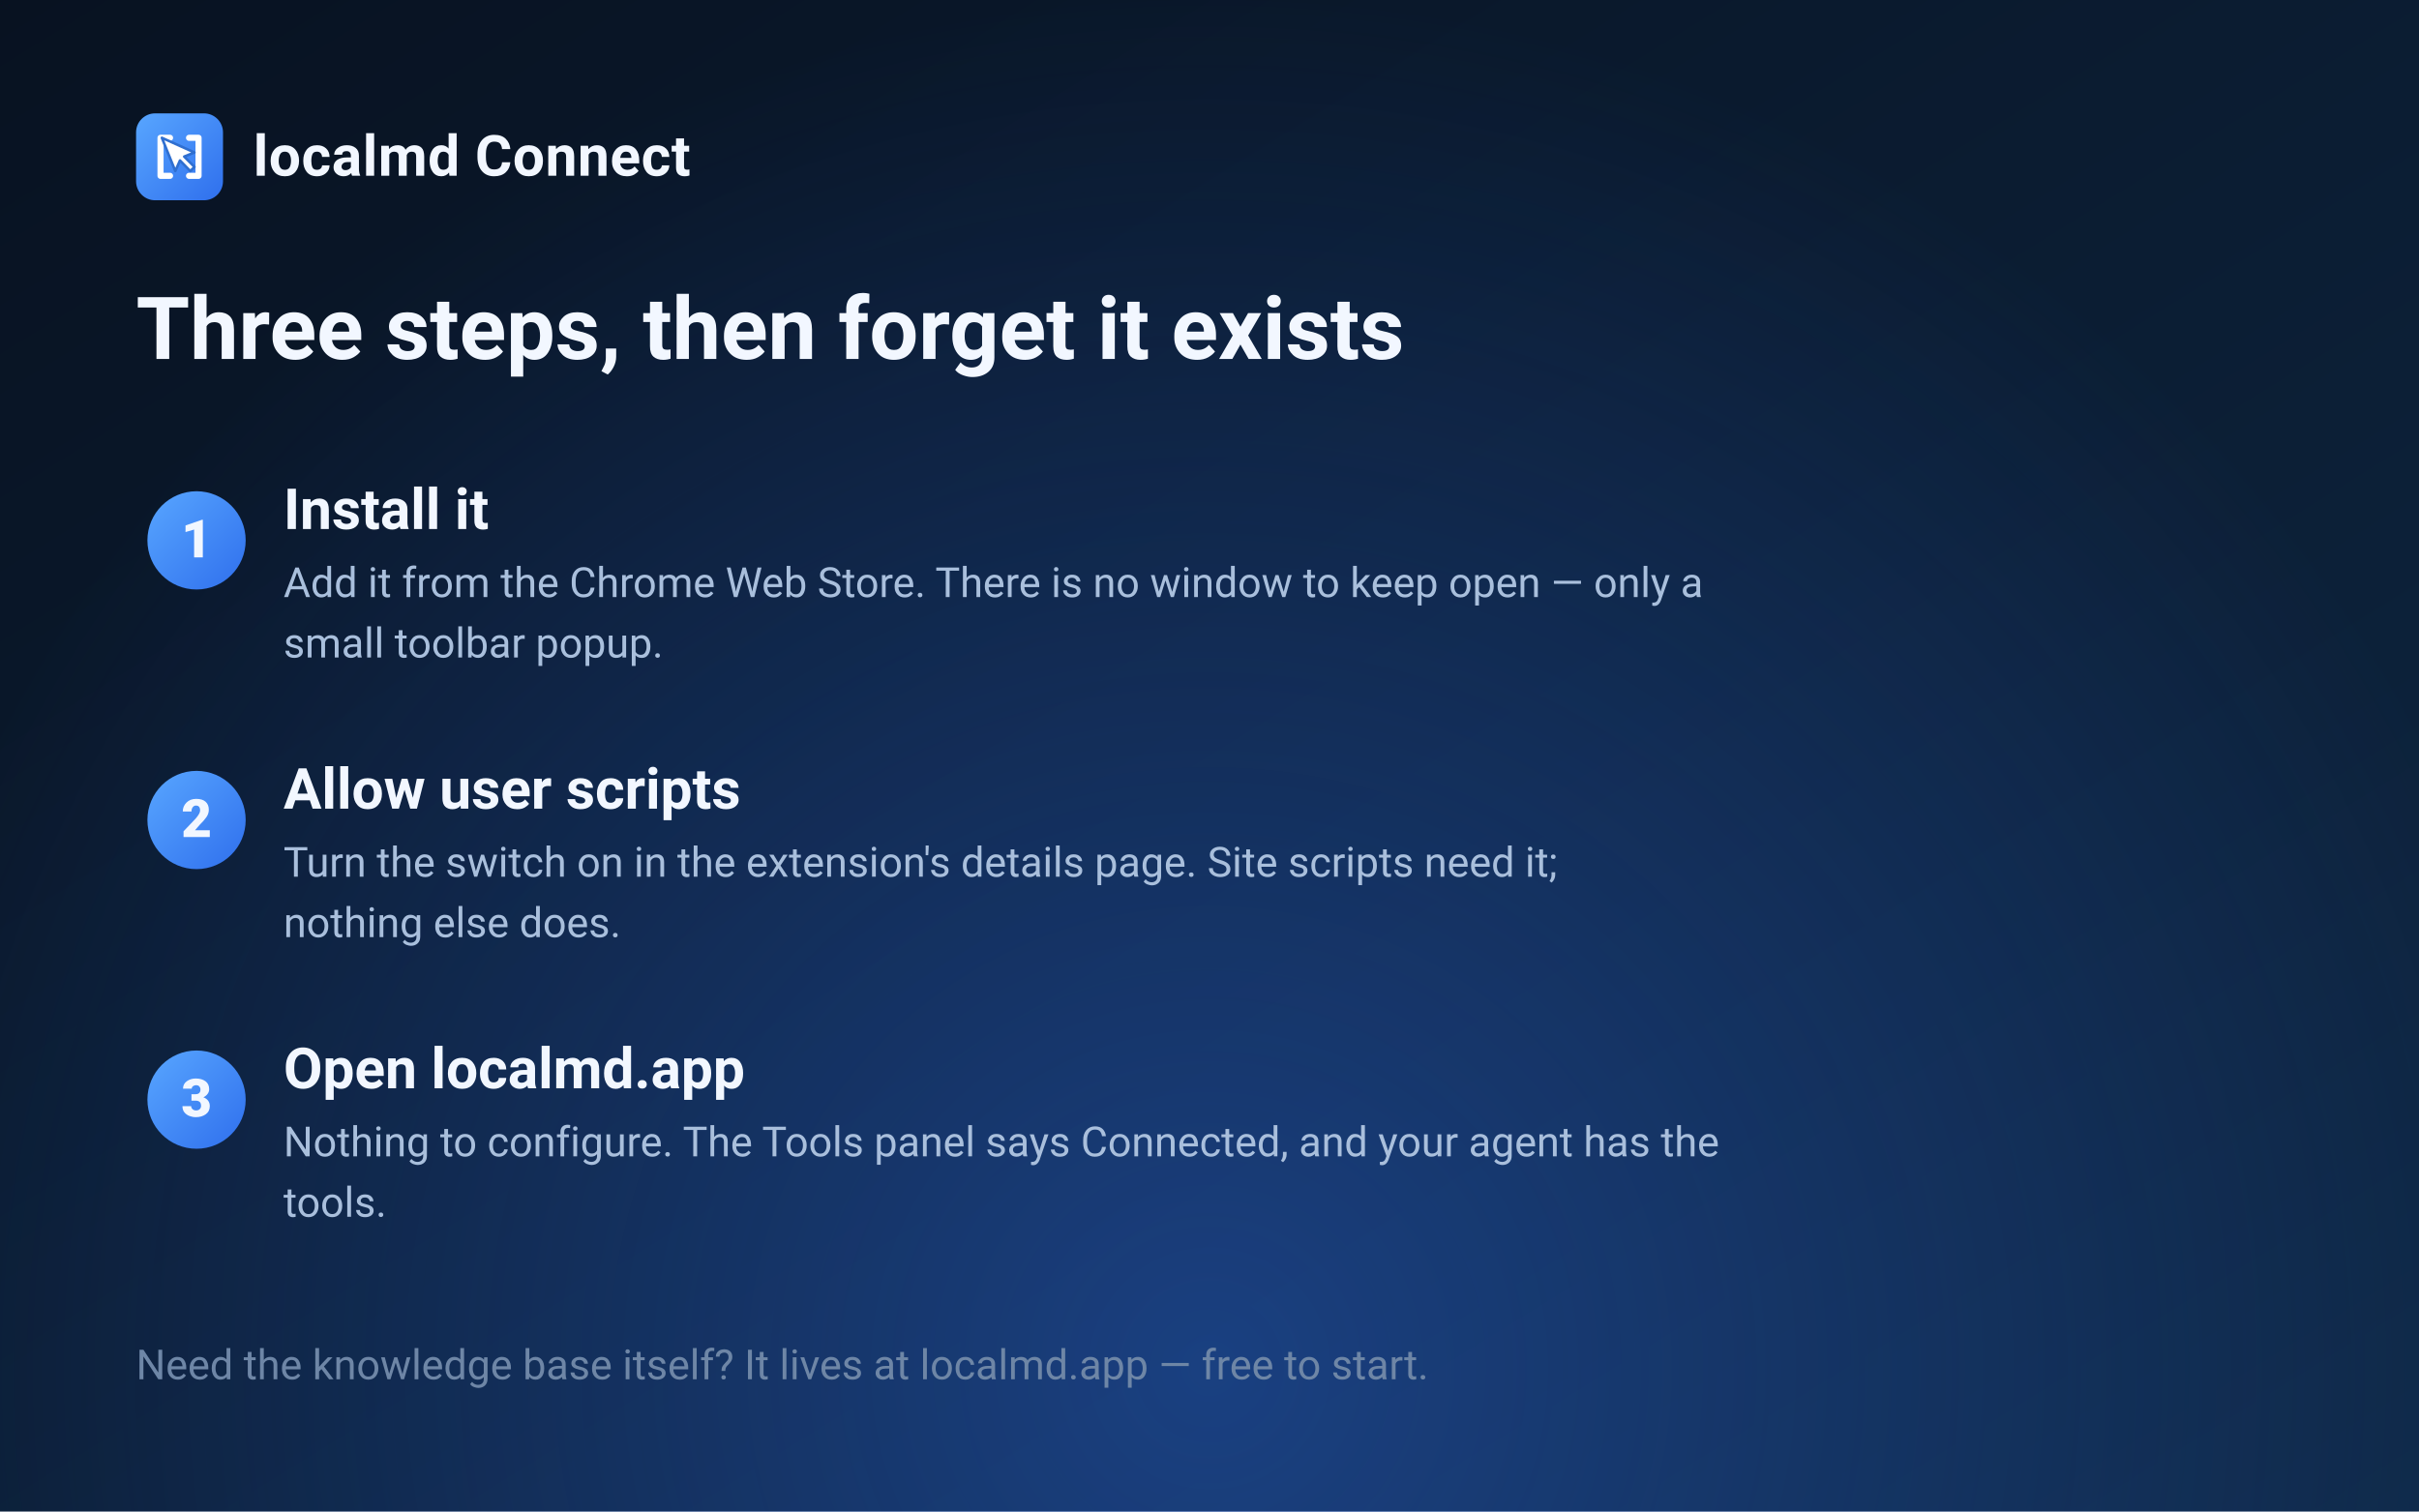
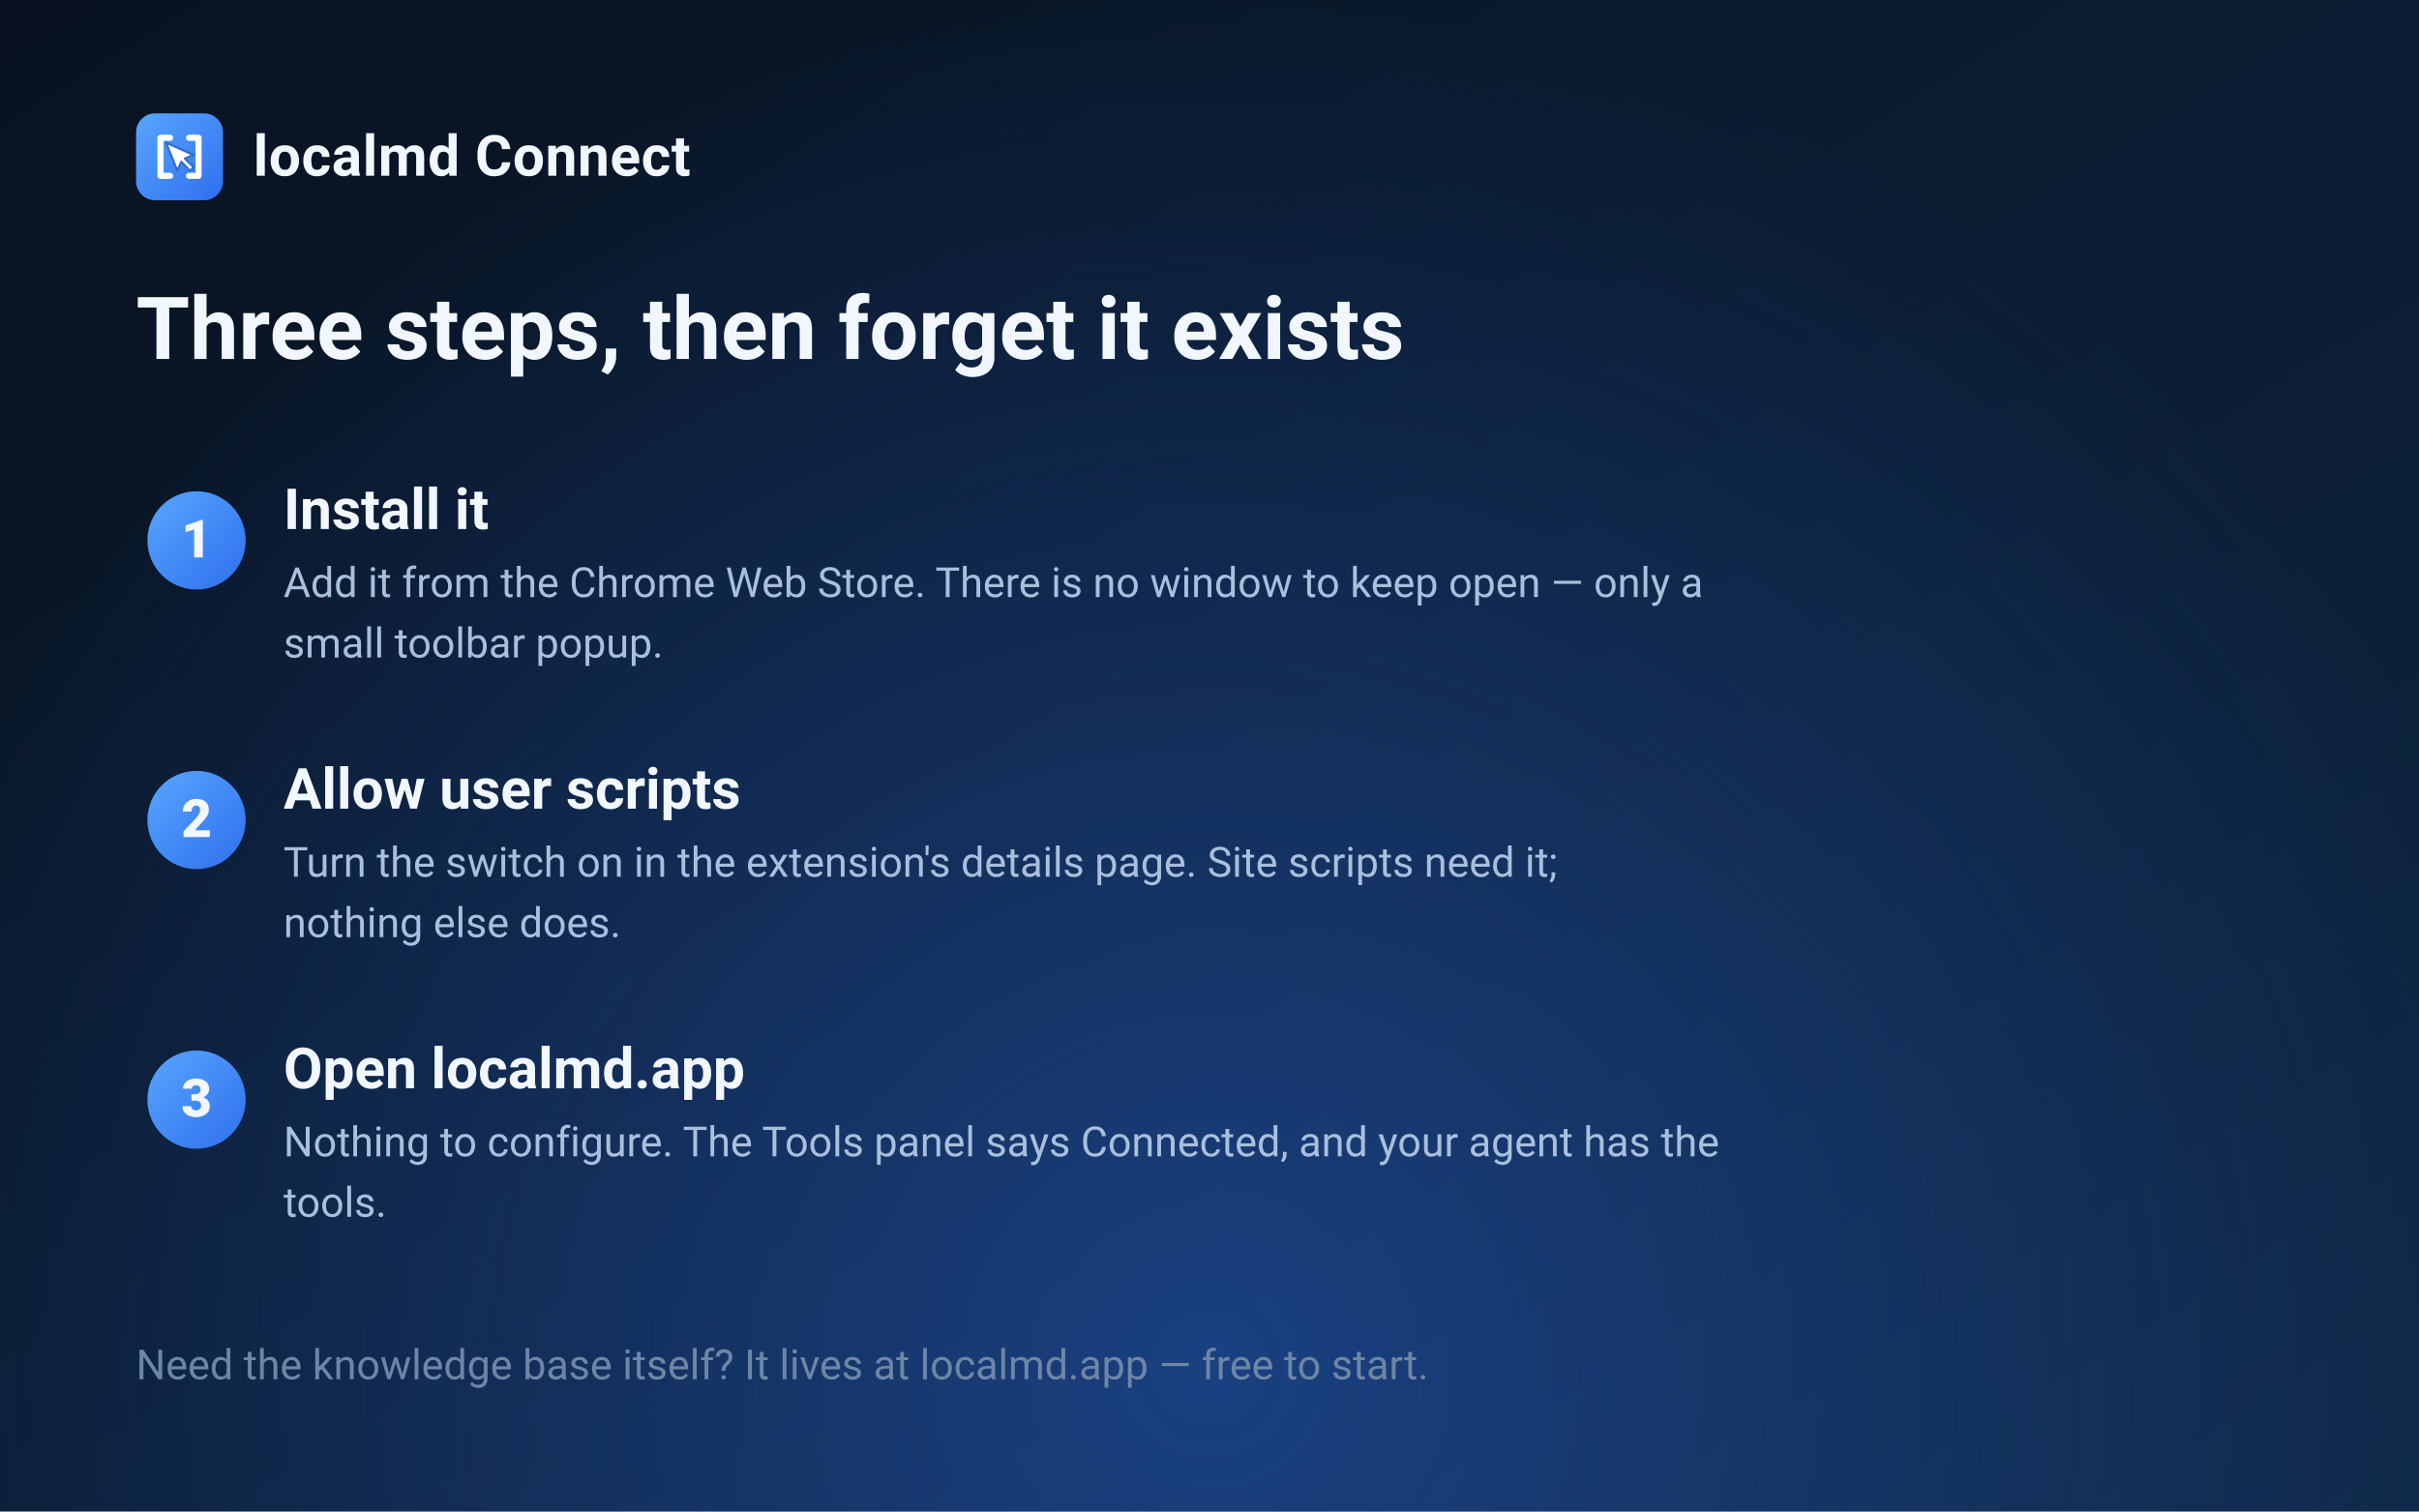
<svg xmlns="http://www.w3.org/2000/svg" width="1280" height="800" viewBox="0 0 1280 800">
  <defs>
    <linearGradient id="bg" x1="0" y1="0" x2="1" y2="1">
      <stop offset="0" stop-color="#081221" />
      <stop offset="1" stop-color="#0E2743" />
    </linearGradient>
    <linearGradient id="brand" x1="0" y1="0" x2="1" y2="1">
      <stop offset="0" stop-color="#58A6FF" />
      <stop offset="1" stop-color="#2F6FED" />
    </linearGradient>
    <radialGradient id="glowB" cx="0.5" cy="0.5" r="0.5">
      <stop offset="0" stop-color="#58A6FF" stop-opacity="0.42" />
      <stop offset="1" stop-color="#58A6FF" stop-opacity="0" />
    </radialGradient>
    <radialGradient id="glowD" cx="0.5" cy="0.5" r="0.5">
      <stop offset="0" stop-color="#2F6FED" stop-opacity="0.4" />
      <stop offset="1" stop-color="#2F6FED" stop-opacity="0" />
    </radialGradient>
  </defs>
  <rect width="1280" height="800" fill="url(#bg)" />
  <circle cx="640" cy="720" r="720" fill="url(#glowD)" />
  <g transform="translate(72 60) scale(0.359375)">
    <rect width="128" height="128" rx="28" fill="url(#brand)" />
    <g fill="none" stroke="#fff" stroke-width="9" stroke-linecap="round" stroke-linejoin="round">
      <path d="M50 36H36v56h14" />
      <path d="M78 36h14v56H78" />
    </g>
-     <path d="M0 0 L0 16 L3.7 12.4 L6.2 18.5 L8.6 17.5 L6.1 11.5 L11 11.5 Z" transform="translate(38 36) rotate(-22) scale(3.3)" fill="#fff" stroke="#2f6fd0" stroke-width="1.15" stroke-linejoin="round" />
+     <path d="M0 0 L0 16 L3.7 12.4 L6.2 18.5 L8.6 17.5 L6.1 11.5 L11 11.5 Z" transform="translate(44 43) rotate(-22) scale(2.8)" fill="#fff" stroke="#2f6fd0" stroke-width="1.15" stroke-linejoin="round" />
  </g>
  <text x="134" y="93" font-family="-apple-system,'SF Pro Display','Segoe UI',Roboto,Helvetica,Arial,sans-serif" font-size="30" font-weight="700" fill="#F2F7FF" text-anchor="start" letter-spacing="0.3" opacity="1">localmd Connect</text>
  <text x="72" y="190" font-family="-apple-system,'SF Pro Display','Segoe UI',Roboto,Helvetica,Arial,sans-serif" font-size="46" font-weight="700" fill="#F2F7FF" text-anchor="start" letter-spacing="0" opacity="1">Three steps, then forget it exists</text>
  <circle cx="104" cy="286" r="26" fill="url(#brand)" />
  <text x="104" y="295" font-family="-apple-system,'SF Pro Display','Segoe UI',Roboto,Helvetica,Arial,sans-serif" font-size="28" font-weight="800" fill="#F2F7FF" text-anchor="middle" letter-spacing="0" opacity="1">1</text>
  <text x="150" y="280" font-family="-apple-system,'SF Pro Display','Segoe UI',Roboto,Helvetica,Arial,sans-serif" font-size="30" font-weight="700" fill="#F2F7FF" text-anchor="start" letter-spacing="0" opacity="1">Install it</text>
  <text x="150" y="316" font-family="-apple-system,'SF Pro Display','Segoe UI',Roboto,Helvetica,Arial,sans-serif" font-size="22" font-weight="400" fill="#A9BFDC" text-anchor="start" letter-spacing="0" opacity="1">Add it from the Chrome Web Store. There is no window to keep open — only a</text>
  <text x="150" y="348" font-family="-apple-system,'SF Pro Display','Segoe UI',Roboto,Helvetica,Arial,sans-serif" font-size="22" font-weight="400" fill="#A9BFDC" text-anchor="start" letter-spacing="0" opacity="1">small toolbar popup.</text>
  <circle cx="104" cy="434" r="26" fill="url(#brand)" />
  <text x="104" y="443" font-family="-apple-system,'SF Pro Display','Segoe UI',Roboto,Helvetica,Arial,sans-serif" font-size="28" font-weight="800" fill="#F2F7FF" text-anchor="middle" letter-spacing="0" opacity="1">2</text>
  <text x="150" y="428" font-family="-apple-system,'SF Pro Display','Segoe UI',Roboto,Helvetica,Arial,sans-serif" font-size="30" font-weight="700" fill="#F2F7FF" text-anchor="start" letter-spacing="0" opacity="1">Allow user scripts</text>
  <text x="150" y="464" font-family="-apple-system,'SF Pro Display','Segoe UI',Roboto,Helvetica,Arial,sans-serif" font-size="22" font-weight="400" fill="#A9BFDC" text-anchor="start" letter-spacing="0" opacity="1">Turn the switch on in the extension's details page. Site scripts need it;</text>
  <text x="150" y="496" font-family="-apple-system,'SF Pro Display','Segoe UI',Roboto,Helvetica,Arial,sans-serif" font-size="22" font-weight="400" fill="#A9BFDC" text-anchor="start" letter-spacing="0" opacity="1">nothing else does.</text>
  <circle cx="104" cy="582" r="26" fill="url(#brand)" />
  <text x="104" y="591" font-family="-apple-system,'SF Pro Display','Segoe UI',Roboto,Helvetica,Arial,sans-serif" font-size="28" font-weight="800" fill="#F2F7FF" text-anchor="middle" letter-spacing="0" opacity="1">3</text>
  <text x="150" y="576" font-family="-apple-system,'SF Pro Display','Segoe UI',Roboto,Helvetica,Arial,sans-serif" font-size="30" font-weight="700" fill="#F2F7FF" text-anchor="start" letter-spacing="0" opacity="1">Open localmd.app</text>
  <text x="150" y="612" font-family="-apple-system,'SF Pro Display','Segoe UI',Roboto,Helvetica,Arial,sans-serif" font-size="22" font-weight="400" fill="#A9BFDC" text-anchor="start" letter-spacing="0" opacity="1">Nothing to configure. The Tools panel says Connected, and your agent has the</text>
  <text x="150" y="644" font-family="-apple-system,'SF Pro Display','Segoe UI',Roboto,Helvetica,Arial,sans-serif" font-size="22" font-weight="400" fill="#A9BFDC" text-anchor="start" letter-spacing="0" opacity="1">tools.</text>
  <text x="72" y="730" font-family="-apple-system,'SF Pro Display','Segoe UI',Roboto,Helvetica,Arial,sans-serif" font-size="22" font-weight="400" fill="#6E86A6" text-anchor="start" letter-spacing="0" opacity="1">Need the knowledge base itself? It lives at localmd.app — free to start.</text>
</svg>
